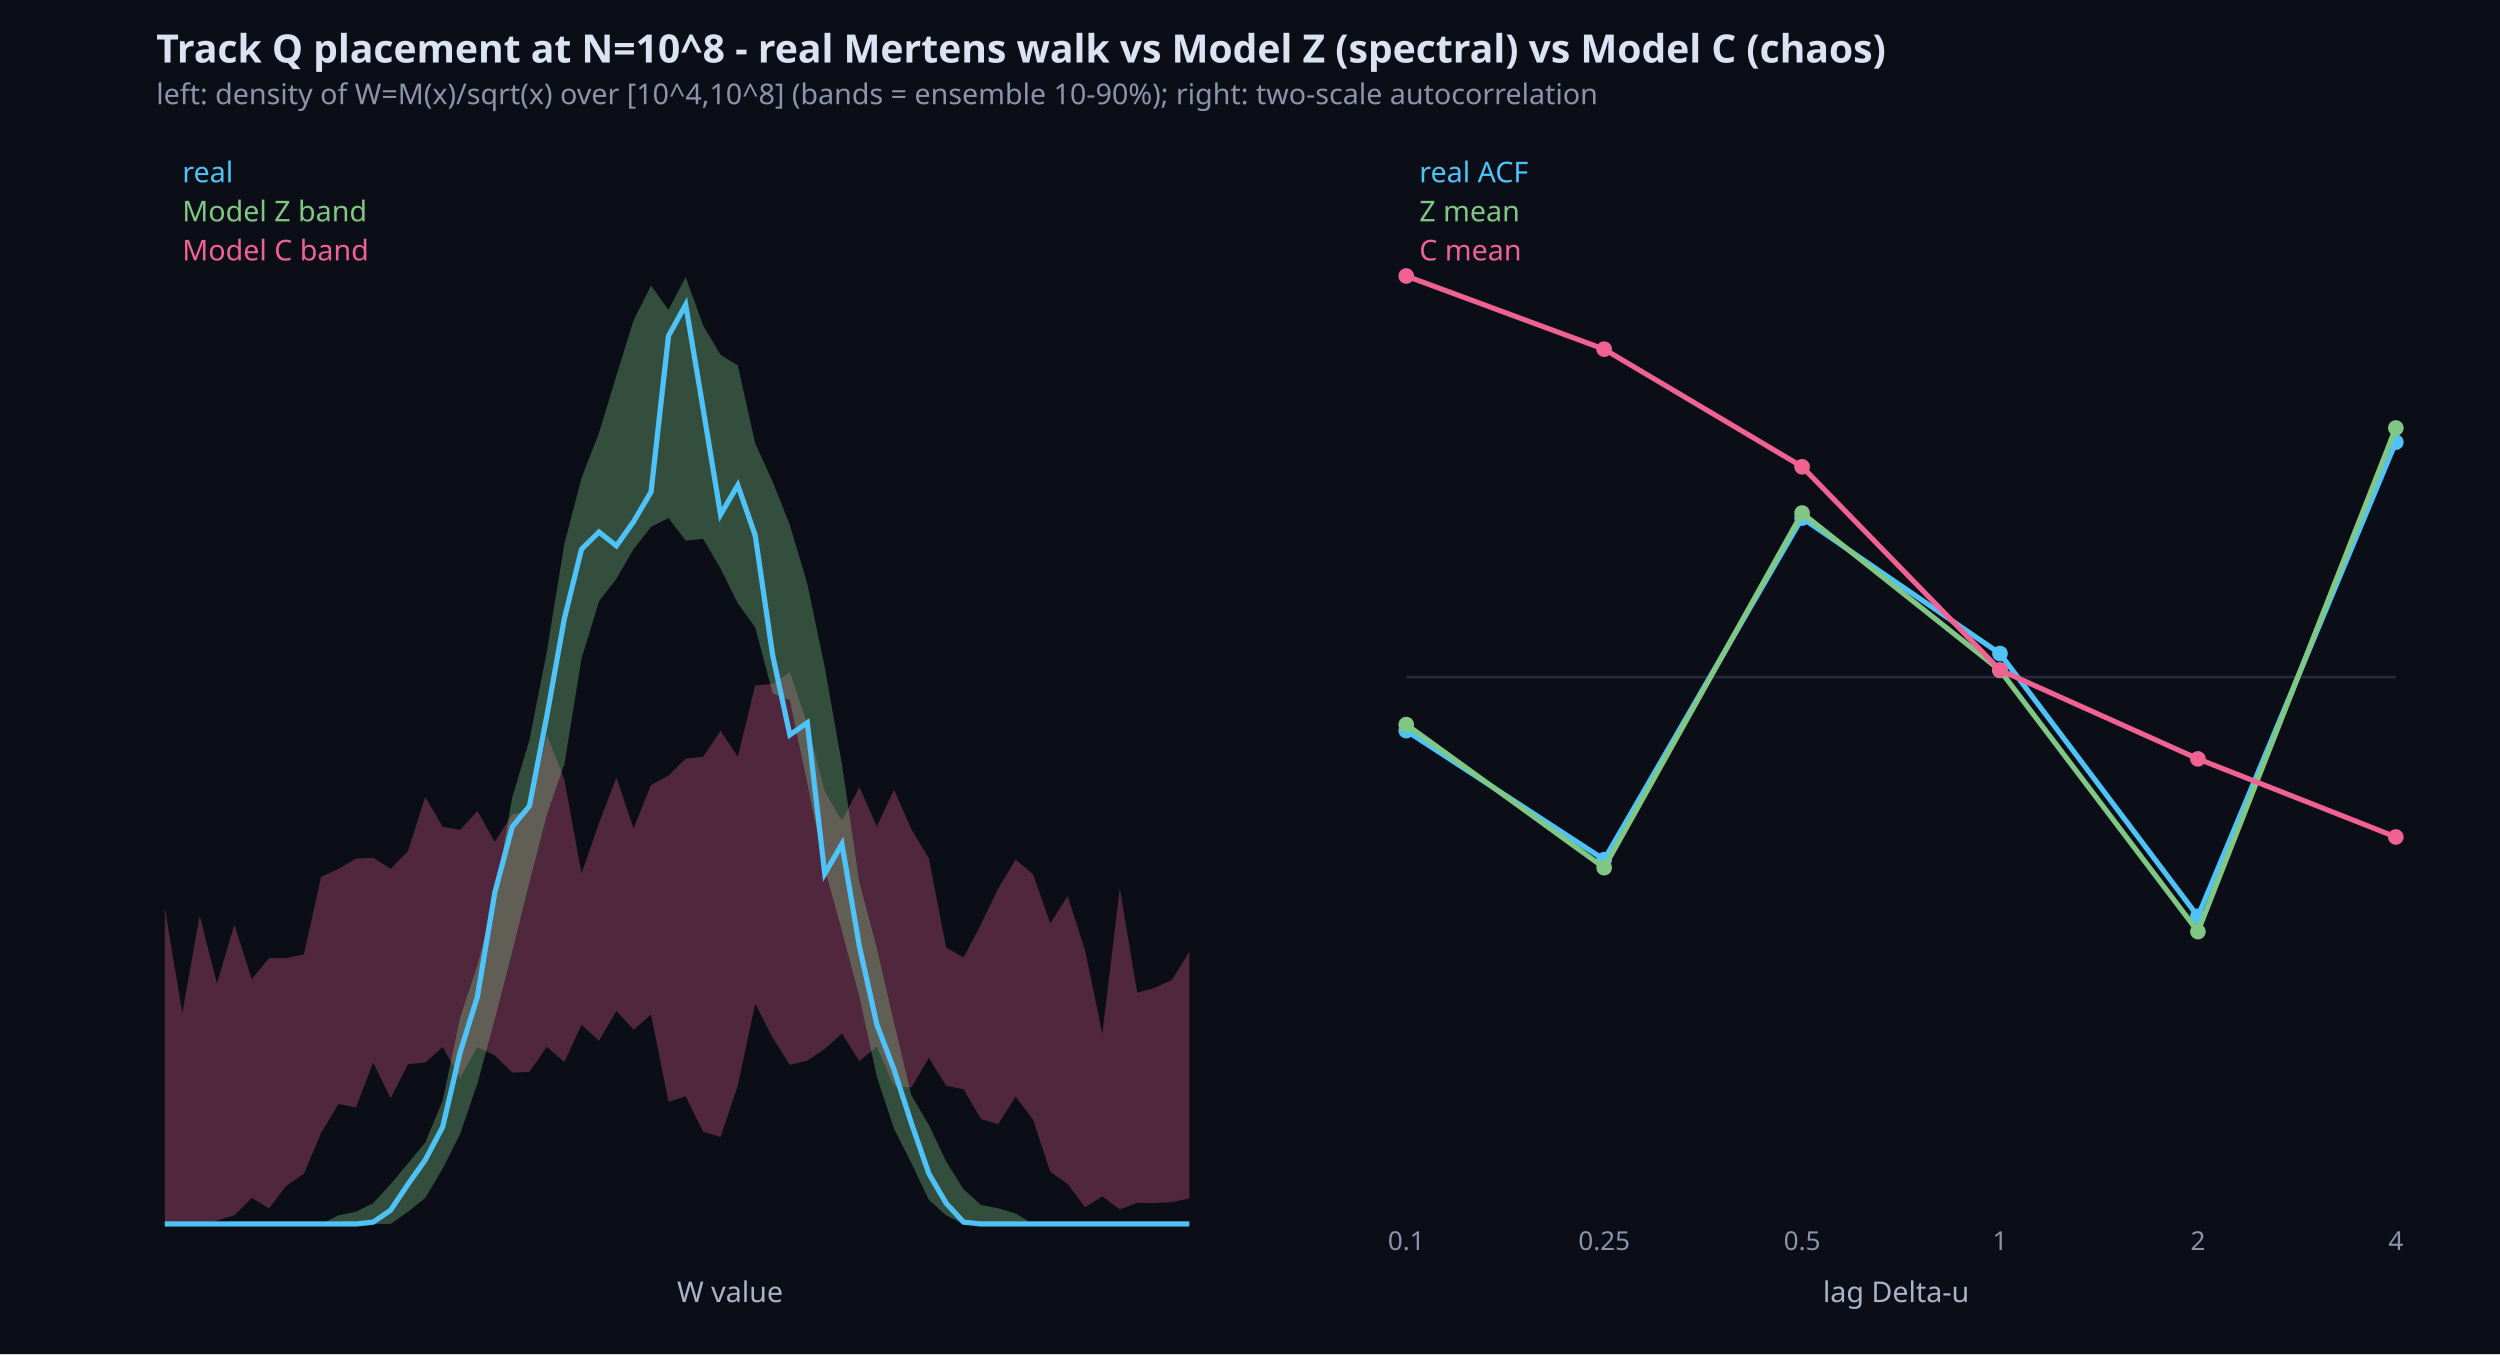
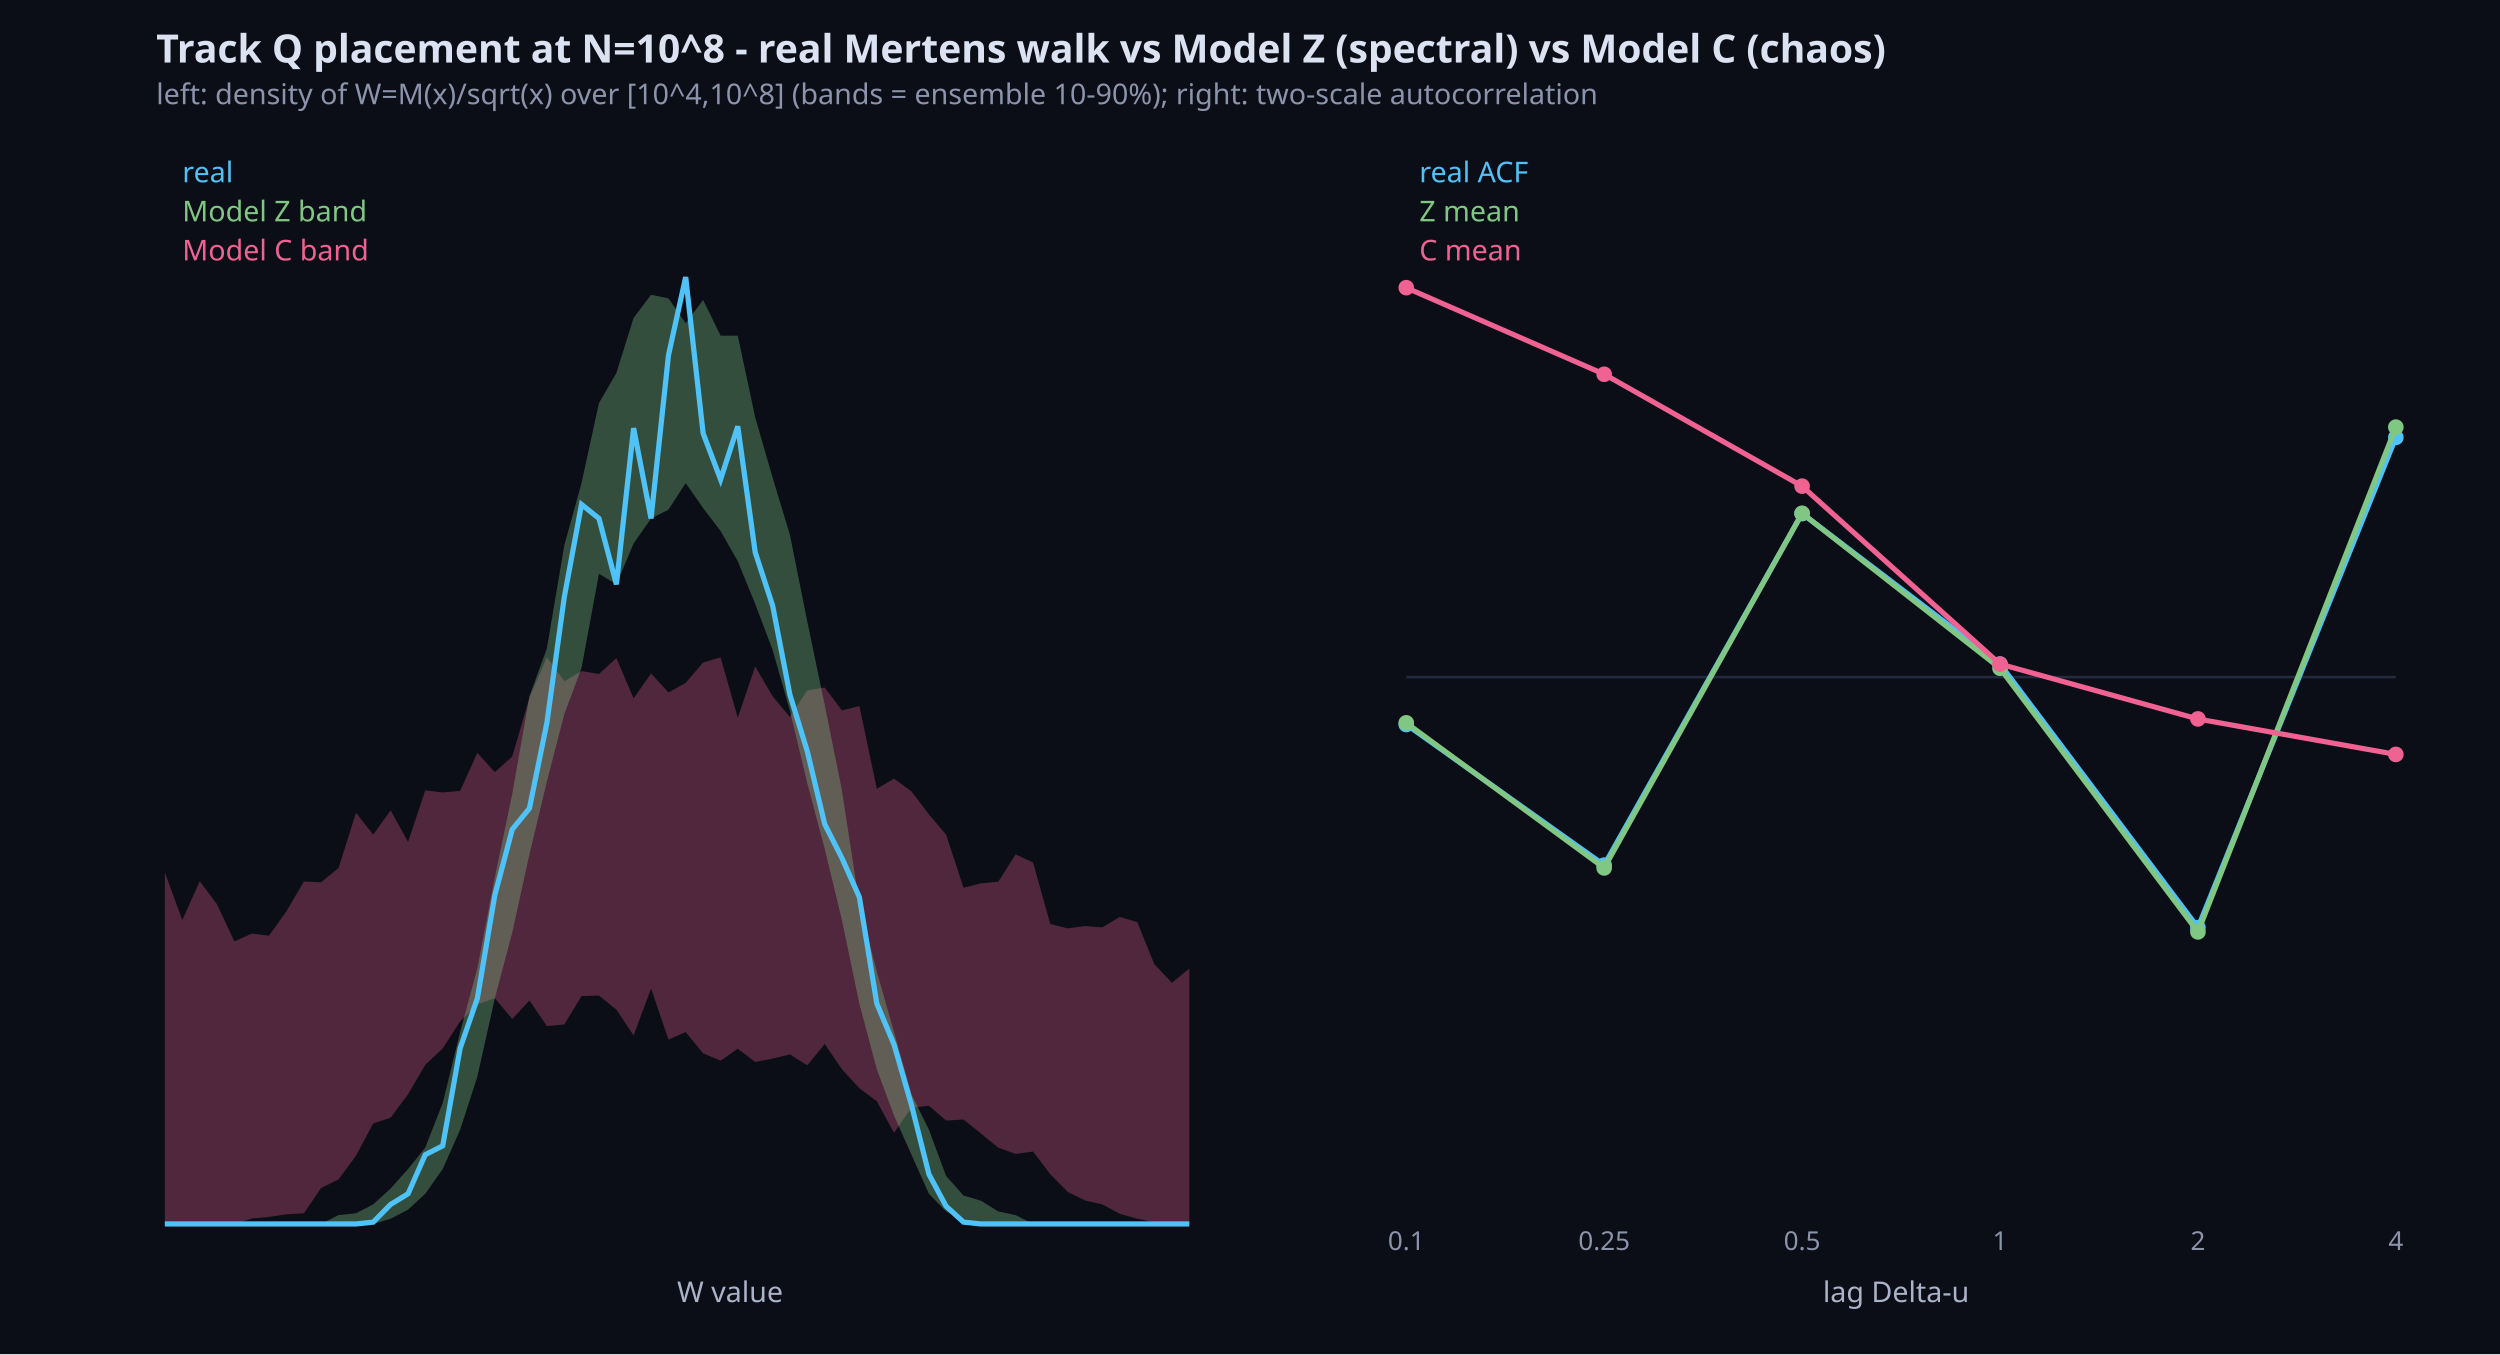
<svg xmlns="http://www.w3.org/2000/svg" width="960" height="520" font-family="system-ui,sans-serif">
  <rect width="960" height="520" fill="#0b0e17" />
  <text x="60" y="24" fill="#dbe2f1" font-size="15" font-weight="600">Track Q placement at N=10^8 - real Mertens walk vs Model Z (spectral) vs Model C (chaos)</text>
  <text x="60" y="40" fill="#8b94ab" font-size="11">left: density of W=M(x)/sqrt(x) over [10^4,10^8] (bands = ensemble 10-90%); right: two-scale autocorrelation</text>
-   <path d="M 63.3 348.6 L 70.0 389.0 L 76.7 351.6 L 83.3 377.7 L 90.0 355.1 L 96.7 376.0 L 103.3 367.9 L 110.0 367.9 L 116.7 366.5 L 123.3 336.7 L 130.0 333.6 L 136.7 329.7 L 143.3 329.4 L 150.0 333.6 L 156.7 326.8 L 163.3 306.0 L 170.0 317.5 L 176.7 318.7 L 183.3 311.4 L 190.0 323.3 L 196.7 312.7 L 203.3 311.5 L 210.0 282.2 L 216.7 299.3 L 223.3 335.4 L 230.0 316.1 L 236.7 298.6 L 243.3 318.1 L 250.0 301.4 L 256.7 297.8 L 263.3 291.3 L 270.0 290.6 L 276.7 280.6 L 283.3 290.6 L 290.0 263.2 L 296.7 262.6 L 303.3 258.1 L 310.0 278.0 L 316.7 303.9 L 323.3 315.2 L 330.0 302.2 L 336.7 317.4 L 343.3 303.2 L 350.0 318.5 L 356.7 329.7 L 363.3 363.8 L 370.0 367.7 L 376.7 354.9 L 383.3 341.2 L 390.0 330.1 L 396.7 335.7 L 403.3 354.6 L 410.0 344.1 L 416.7 365.1 L 423.3 396.9 L 430.0 341.1 L 436.7 381.2 L 443.3 379.4 L 450.0 376.3 L 456.7 365.5 L 456.7 460.2 L 450.0 461.6 L 443.3 462.0 L 436.7 461.9 L 430.0 464.4 L 423.3 459.4 L 416.7 463.6 L 410.0 454.7 L 403.3 450.0 L 396.7 430.0 L 390.0 421.1 L 383.3 431.7 L 376.7 429.7 L 370.0 418.3 L 363.3 416.9 L 356.7 406.2 L 350.0 417.6 L 343.3 416.9 L 336.7 401.8 L 330.0 407.5 L 323.3 396.9 L 316.7 402.8 L 310.0 407.3 L 303.3 408.9 L 296.7 398.5 L 290.0 385.4 L 283.3 416.9 L 276.7 436.6 L 270.0 434.6 L 263.3 421.0 L 256.7 423.1 L 250.0 389.6 L 243.3 395.4 L 236.7 388.2 L 230.0 399.7 L 223.3 393.5 L 216.7 407.8 L 210.0 402.0 L 203.3 411.6 L 196.7 411.9 L 190.0 405.3 L 183.3 402.1 L 176.7 413.9 L 170.0 402.1 L 163.3 408.0 L 156.7 408.6 L 150.0 421.8 L 143.3 408.0 L 136.7 425.3 L 130.0 423.9 L 123.3 435.1 L 116.7 450.7 L 110.0 455.3 L 103.3 464.0 L 96.7 460.0 L 90.0 466.7 L 83.3 468.7 L 76.7 470.0 L 70.0 470.0 L 63.3 470.0 Z" fill="#f06292" opacity="0.3" />
-   <path d="M 63.3 470.0 L 70.0 470.0 L 76.7 470.0 L 83.3 470.0 L 90.0 470.0 L 96.7 470.0 L 103.3 470.0 L 110.0 470.0 L 116.7 470.0 L 123.3 470.0 L 130.0 466.7 L 136.7 465.3 L 143.3 462.0 L 150.0 454.7 L 156.7 446.7 L 163.3 438.7 L 170.0 422.7 L 176.7 390.7 L 183.3 370.8 L 190.0 344.8 L 196.7 306.2 L 203.3 284.2 L 210.0 250.2 L 216.7 208.9 L 223.3 183.6 L 230.0 166.3 L 236.7 144.3 L 243.3 123.0 L 250.0 109.7 L 256.7 119.0 L 263.3 106.4 L 270.0 125.0 L 276.7 136.3 L 283.3 140.3 L 290.0 170.3 L 296.7 185.0 L 303.3 201.6 L 310.0 224.2 L 316.7 256.2 L 323.3 293.5 L 330.0 338.8 L 336.7 364.1 L 343.3 392.7 L 350.0 420.7 L 356.7 432.0 L 363.3 446.0 L 370.0 456.7 L 376.7 462.7 L 383.3 464.0 L 390.0 466.0 L 396.7 470.0 L 403.3 470.0 L 410.0 470.0 L 416.7 470.0 L 423.3 470.0 L 430.0 470.0 L 436.7 470.0 L 443.3 470.0 L 450.0 470.0 L 456.7 470.0 L 456.7 470.0 L 450.0 470.0 L 443.3 470.0 L 436.7 470.0 L 430.0 470.0 L 423.3 470.0 L 416.7 470.0 L 410.0 470.0 L 403.3 470.0 L 396.7 470.0 L 390.0 470.0 L 383.3 470.0 L 376.7 470.0 L 370.0 470.0 L 363.3 466.7 L 356.7 460.7 L 350.0 446.7 L 343.3 433.4 L 336.7 413.4 L 330.0 382.8 L 323.3 357.4 L 316.7 333.5 L 310.0 300.8 L 303.3 268.9 L 296.7 266.2 L 290.0 240.9 L 283.3 231.6 L 276.7 218.3 L 270.0 206.9 L 263.3 207.6 L 256.7 198.9 L 250.0 202.3 L 243.3 210.9 L 236.7 222.2 L 230.0 230.9 L 223.3 252.9 L 216.7 293.5 L 210.0 312.8 L 203.3 338.8 L 196.7 365.4 L 190.0 391.4 L 183.3 416.1 L 176.7 435.4 L 170.0 448.7 L 163.3 460.0 L 156.7 465.3 L 150.0 470.0 L 143.3 470.0 L 136.7 470.0 L 130.0 470.0 L 123.3 470.0 L 116.7 470.0 L 110.0 470.0 L 103.3 470.0 L 96.7 470.0 L 90.0 470.0 L 83.3 470.0 L 76.7 470.0 L 70.0 470.0 L 63.3 470.0 Z" fill="#81c784" opacity="0.35" />
-   <polyline points="63.3,470.0 70.0,470.0 76.7,470.0 83.3,470.0 90.0,470.0 96.7,470.0 103.3,470.0 110.0,470.0 116.7,470.0 123.3,470.0 130.0,470.0 136.7,470.0 143.3,469.3 150.0,464.7 156.7,454.7 163.3,445.4 170.0,432.7 176.7,404.1 183.3,382.8 190.0,342.8 196.7,317.5 203.3,309.5 210.0,274.9 216.7,237.6 223.3,210.9 230.0,204.3 236.7,209.6 243.3,200.3 250.0,188.9 256.7,129.0 263.3,117.0 270.0,157.0 276.7,197.6 283.3,186.3 290.0,205.6 296.7,251.6 303.3,282.2 310.0,277.5 316.7,335.5 323.3,324.1 330.0,363.4 336.7,393.4 343.3,410.7 350.0,431.4 356.7,450.7 363.3,462.0 370.0,469.3 376.7,470.0 383.3,470.0 390.0,470.0 396.7,470.0 403.3,470.0 410.0,470.0 416.7,470.0 423.3,470.0 430.0,470.0 436.7,470.0 443.3,470.0 450.0,470.0 456.7,470.0" fill="none" stroke="#4fc3f7" stroke-width="2" />
+   <path d="M 63.3 335.0 L 70.0 353.3 L 76.7 338.4 L 83.3 347.2 L 90.0 361.5 L 96.7 358.5 L 103.3 359.3 L 110.0 349.9 L 116.7 338.5 L 123.3 338.8 L 130.0 333.3 L 136.7 312.1 L 143.3 320.5 L 150.0 311.2 L 156.7 323.3 L 163.3 303.5 L 170.0 304.3 L 176.7 303.7 L 183.3 289.1 L 190.0 296.5 L 196.7 290.5 L 203.3 267.9 L 210.0 252.4 L 216.7 261.6 L 223.3 257.7 L 230.0 258.8 L 236.7 252.7 L 243.3 268.2 L 250.0 258.6 L 256.7 265.9 L 263.3 262.2 L 270.0 254.4 L 276.7 252.4 L 283.3 275.6 L 290.0 255.9 L 296.7 267.4 L 303.3 275.3 L 310.0 265.1 L 316.7 264.0 L 323.3 272.8 L 330.0 271.1 L 336.7 302.9 L 343.3 299.0 L 350.0 303.9 L 356.7 312.7 L 363.3 320.5 L 370.0 340.9 L 376.7 339.2 L 383.3 338.6 L 390.0 328.1 L 396.7 331.2 L 403.3 354.8 L 410.0 356.5 L 416.7 355.6 L 423.3 356.1 L 430.0 352.1 L 436.7 354.1 L 443.3 370.3 L 450.0 377.4 L 456.7 371.9 L 456.7 470.0 L 450.0 470.0 L 443.3 469.3 L 436.7 468.0 L 430.0 466.1 L 423.3 462.5 L 416.7 461.0 L 410.0 457.7 L 403.3 450.9 L 396.7 442.2 L 390.0 443.1 L 383.3 440.7 L 376.7 435.3 L 370.0 429.9 L 363.3 430.3 L 356.7 424.6 L 350.0 425.4 L 343.3 435.0 L 336.7 422.9 L 330.0 417.9 L 323.3 410.6 L 316.7 400.9 L 310.0 409.1 L 303.3 404.9 L 296.7 406.5 L 290.0 407.8 L 283.3 402.7 L 276.7 407.3 L 270.0 404.5 L 263.3 396.3 L 256.7 399.2 L 250.0 379.6 L 243.3 397.6 L 236.7 387.7 L 230.0 382.3 L 223.3 382.5 L 216.7 393.4 L 210.0 394.0 L 203.3 384.2 L 196.7 391.3 L 190.0 383.3 L 183.3 385.7 L 176.7 392.2 L 170.0 402.6 L 163.3 408.9 L 156.7 420.2 L 150.0 429.2 L 143.3 431.4 L 136.7 443.8 L 130.0 452.9 L 123.3 456.2 L 116.7 465.9 L 110.0 466.3 L 103.3 467.3 L 96.7 467.9 L 90.0 470.0 L 83.3 470.0 L 76.7 470.0 L 70.0 470.0 L 63.3 470.0 Z" fill="#f06292" opacity="0.3" />
+   <path d="M 63.3 470.0 L 70.0 470.0 L 76.7 470.0 L 83.3 470.0 L 90.0 470.0 L 96.7 470.0 L 103.3 470.0 L 110.0 470.0 L 116.7 470.0 L 123.3 470.0 L 130.0 466.6 L 136.7 465.9 L 143.3 462.5 L 150.0 456.4 L 156.7 448.9 L 163.3 440.7 L 170.0 423.6 L 176.7 396.3 L 183.3 371.8 L 190.0 337.0 L 196.7 304.9 L 203.3 267.4 L 210.0 249.0 L 216.7 209.4 L 223.3 185.5 L 230.0 154.8 L 236.7 143.2 L 243.3 122.1 L 250.0 113.2 L 256.7 114.6 L 263.3 124.1 L 270.0 115.2 L 276.7 128.9 L 283.3 128.9 L 290.0 160.3 L 296.7 183.5 L 303.3 205.3 L 310.0 238.7 L 316.7 270.8 L 323.3 303.5 L 330.0 347.2 L 336.7 373.1 L 343.3 396.3 L 350.0 420.2 L 356.7 433.8 L 363.3 451.6 L 370.0 459.1 L 376.7 461.1 L 383.3 465.2 L 390.0 466.6 L 396.7 470.0 L 403.3 470.0 L 410.0 470.0 L 416.7 470.0 L 423.3 470.0 L 430.0 470.0 L 436.7 470.0 L 443.3 470.0 L 450.0 470.0 L 456.7 470.0 L 456.7 470.0 L 450.0 470.0 L 443.3 470.0 L 436.7 470.0 L 430.0 470.0 L 423.3 470.0 L 416.7 470.0 L 410.0 470.0 L 403.3 470.0 L 396.7 470.0 L 390.0 470.0 L 383.3 470.0 L 376.7 470.0 L 370.0 468.6 L 363.3 465.2 L 356.7 458.4 L 350.0 443.4 L 343.3 428.4 L 336.7 410.6 L 330.0 385.4 L 323.3 353.3 L 316.7 326.0 L 310.0 300.8 L 303.3 272.8 L 296.7 249.6 L 290.0 231.9 L 283.3 215.5 L 276.7 203.9 L 270.0 195.1 L 263.3 185.5 L 256.7 195.7 L 250.0 199.1 L 243.3 208.7 L 236.7 224.4 L 230.0 220.3 L 223.3 256.5 L 216.7 274.2 L 210.0 300.1 L 203.3 328.1 L 196.7 358.1 L 190.0 383.4 L 183.3 413.4 L 176.7 433.8 L 170.0 448.9 L 163.3 458.4 L 156.7 464.5 L 150.0 468.0 L 143.3 470.0 L 136.7 470.0 L 130.0 470.0 L 123.3 470.0 L 116.7 470.0 L 110.0 470.0 L 103.3 470.0 L 96.7 470.0 L 90.0 470.0 L 83.3 470.0 L 76.7 470.0 L 70.0 470.0 L 63.3 470.0 Z" fill="#81c784" opacity="0.35" />
+   <polyline points="63.3,470.0 70.0,470.0 76.7,470.0 83.3,470.0 90.0,470.0 96.7,470.0 103.3,470.0 110.0,470.0 116.7,470.0 123.3,470.0 130.0,470.0 136.7,470.0 143.3,469.3 150.0,462.5 156.7,458.4 163.3,443.4 170.0,440.0 176.7,402.5 183.3,383.4 190.0,343.8 196.7,318.5 203.3,310.4 210.0,277.6 216.7,229.2 223.3,193.7 230.0,199.1 236.7,224.4 243.3,164.4 250.0,199.1 256.7,136.4 263.3,106.4 270.0,166.4 276.7,184.1 283.3,163.7 290.0,212.1 296.7,232.6 303.3,266.7 310.0,288.5 316.7,316.5 323.3,329.5 330.0,344.5 336.7,385.4 343.3,401.1 350.0,424.3 356.7,450.9 363.3,463.2 370.0,469.3 376.7,470.0 383.3,470.0 390.0,470.0 396.7,470.0 403.3,470.0 410.0,470.0 416.7,470.0 423.3,470.0 430.0,470.0 436.7,470.0 443.3,470.0 450.0,470.0 456.7,470.0" fill="none" stroke="#4fc3f7" stroke-width="2" />
  <text x="70" y="70" fill="#4fc3f7" font-size="11">real</text>
  <text x="70" y="85" fill="#81c784" font-size="11">Model Z band</text>
  <text x="70" y="100" fill="#f06292" font-size="11">Model C band</text>
  <text x="260" y="500" fill="#aab3c8" font-size="11">W value</text>
  <line x1="540" y1="260" x2="920" y2="260" stroke="#232a3d" />
-   <polyline points="540.0,280.6 616.0,330.1 692.0,198.9 768.0,251.0 844.0,351.9 920.0,169.8" fill="none" stroke="#4fc3f7" stroke-width="2" />
-   <circle cx="540" cy="280.561" r="3" fill="#4fc3f7" />
-   <circle cx="616" cy="330.123" r="3" fill="#4fc3f7" />
-   <circle cx="692" cy="198.931" r="3" fill="#4fc3f7" />
-   <circle cx="768" cy="250.963" r="3" fill="#4fc3f7" />
-   <circle cx="844" cy="351.873" r="3" fill="#4fc3f7" />
-   <circle cx="920" cy="169.796" r="3" fill="#4fc3f7" />
+   <polyline points="540.0,278.2 616.0,332.2 692.0,197.2 768.0,255.0 844.0,356.2 920.0,168.0" fill="none" stroke="#4fc3f7" stroke-width="2" />
+   <circle cx="540" cy="278.207" r="3" fill="#4fc3f7" />
+   <circle cx="616" cy="332.219" r="3" fill="#4fc3f7" />
+   <circle cx="692" cy="197.206" r="3" fill="#4fc3f7" />
+   <circle cx="768" cy="255.003" r="3" fill="#4fc3f7" />
+   <circle cx="844" cy="356.2" r="3" fill="#4fc3f7" />
+   <circle cx="920" cy="167.953" r="3" fill="#4fc3f7" />
  <text x="545" y="70" fill="#4fc3f7" font-size="11">real ACF</text>
-   <polyline points="540.0,278.2 616.0,333.2 692.0,197.0 768.0,257.4 844.0,357.7 920.0,164.3" fill="none" stroke="#81c784" stroke-width="2" />
-   <circle cx="540" cy="278.236" r="3" fill="#81c784" />
-   <circle cx="616" cy="333.181" r="3" fill="#81c784" />
-   <circle cx="692" cy="196.996" r="3" fill="#81c784" />
-   <circle cx="768" cy="257.446" r="3" fill="#81c784" />
-   <circle cx="844" cy="357.748" r="3" fill="#81c784" />
-   <circle cx="920" cy="164.34" r="3" fill="#81c784" />
+   <polyline points="540.0,277.6 616.0,333.3 692.0,197.1 768.0,256.6 844.0,357.9 920.0,164.0" fill="none" stroke="#81c784" stroke-width="2" />
+   <circle cx="540" cy="277.567" r="3" fill="#81c784" />
+   <circle cx="616" cy="333.285" r="3" fill="#81c784" />
+   <circle cx="692" cy="197.119" r="3" fill="#81c784" />
+   <circle cx="768" cy="256.604" r="3" fill="#81c784" />
+   <circle cx="844" cy="357.851" r="3" fill="#81c784" />
+   <circle cx="920" cy="164.01" r="3" fill="#81c784" />
  <text x="545" y="85" fill="#81c784" font-size="11">Z mean</text>
-   <polyline points="540.0,106.0 616.0,134.1 692.0,179.2 768.0,257.3 844.0,291.4 920.0,321.4" fill="none" stroke="#f06292" stroke-width="2" />
-   <circle cx="540" cy="105.977" r="3" fill="#f06292" />
-   <circle cx="616" cy="134.081" r="3" fill="#f06292" />
-   <circle cx="692" cy="179.241" r="3" fill="#f06292" />
-   <circle cx="768" cy="257.264" r="3" fill="#f06292" />
-   <circle cx="844" cy="291.407" r="3" fill="#f06292" />
-   <circle cx="920" cy="321.408" r="3" fill="#f06292" />
+   <polyline points="540.0,110.5 616.0,143.7 692.0,186.7 768.0,255.0 844.0,276.1 920.0,289.7" fill="none" stroke="#f06292" stroke-width="2" />
+   <circle cx="540" cy="110.467" r="3" fill="#f06292" />
+   <circle cx="616" cy="143.719" r="3" fill="#f06292" />
+   <circle cx="692" cy="186.676" r="3" fill="#f06292" />
+   <circle cx="768" cy="255.027" r="3" fill="#f06292" />
+   <circle cx="844" cy="276.059" r="3" fill="#f06292" />
+   <circle cx="920" cy="289.694" r="3" fill="#f06292" />
  <text x="545" y="100" fill="#f06292" font-size="11">C mean</text>
  <text x="540" y="480" fill="#8b94ab" font-size="10" text-anchor="middle">0.1</text>
  <text x="616" y="480" fill="#8b94ab" font-size="10" text-anchor="middle">0.25</text>
  <text x="692" y="480" fill="#8b94ab" font-size="10" text-anchor="middle">0.5</text>
  <text x="768" y="480" fill="#8b94ab" font-size="10" text-anchor="middle">1</text>
  <text x="844" y="480" fill="#8b94ab" font-size="10" text-anchor="middle">2</text>
  <text x="920" y="480" fill="#8b94ab" font-size="10" text-anchor="middle">4</text>
  <text x="700" y="500" fill="#aab3c8" font-size="11">lag Delta-u</text>
</svg>
